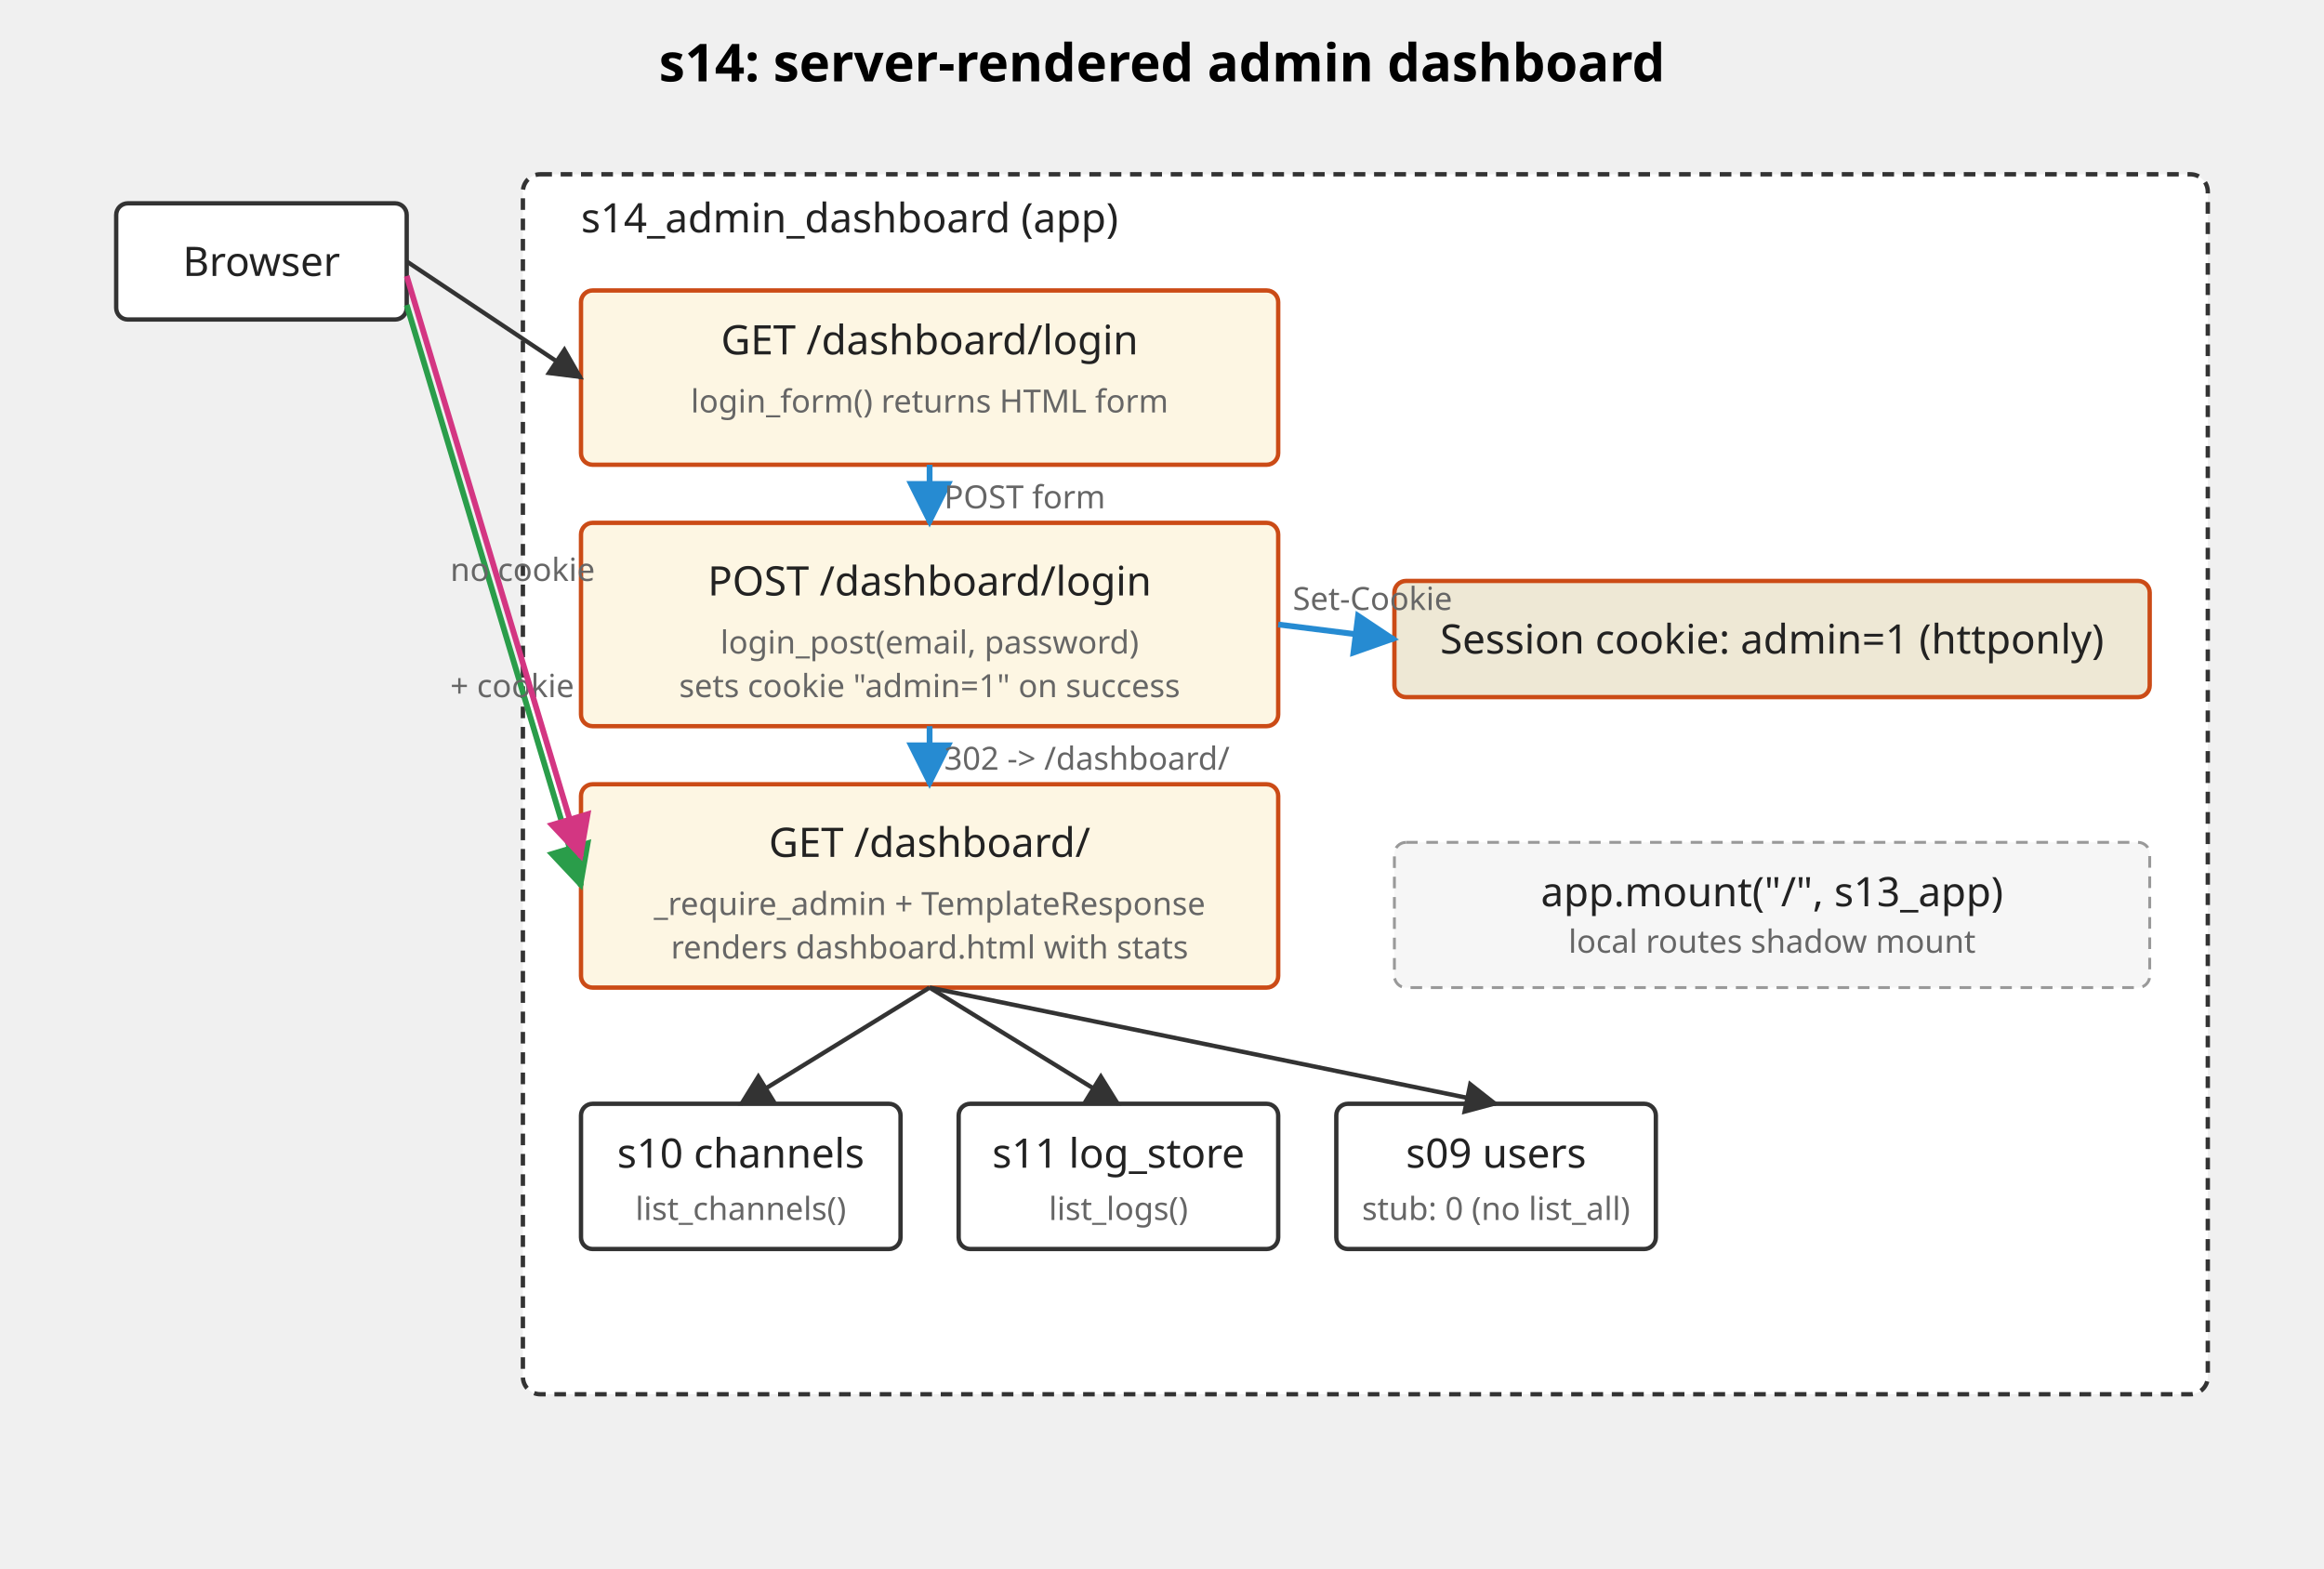
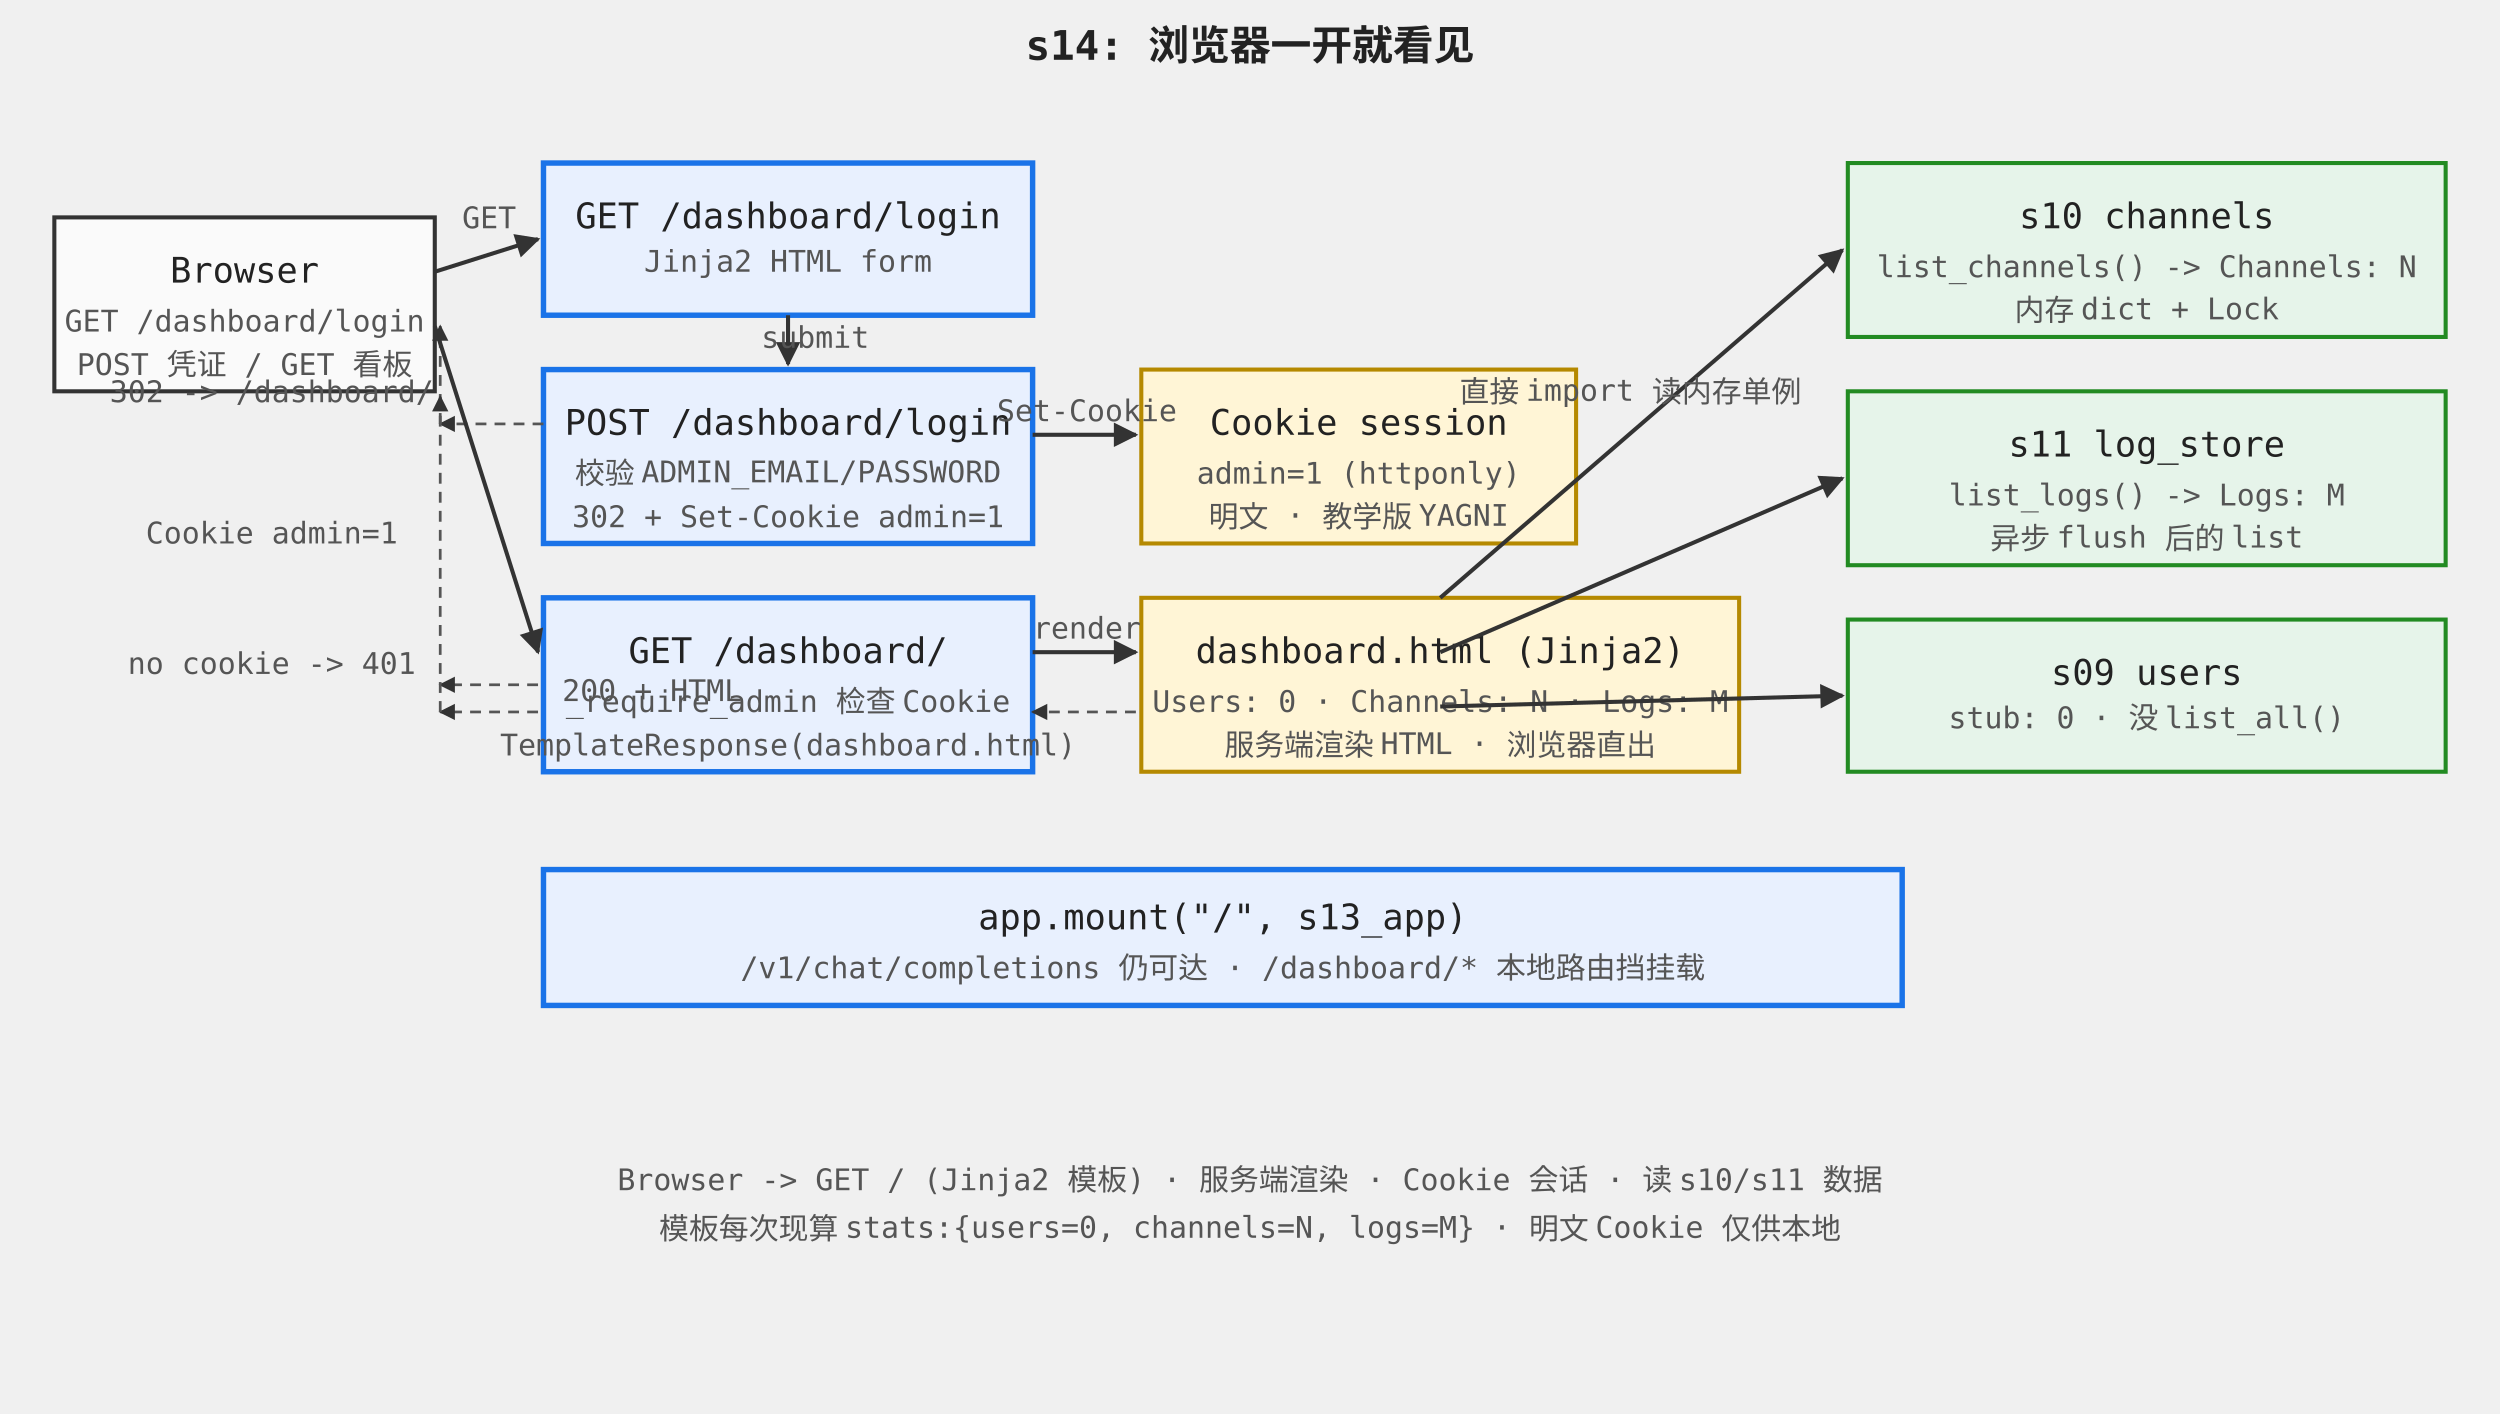
- <svg xmlns="http://www.w3.org/2000/svg" viewBox="0 0 800 540" font-family="sans-serif">
+ <svg xmlns="http://www.w3.org/2000/svg" viewBox="0 0 920 520" font-family="monospace">
+   <style>
+     .client     { fill: #fafafa; stroke: #333;    stroke-width: 1.5; }
+     .gateway    { fill: #e8f0fe; stroke: #1a73e8; stroke-width: 2;   }
+     .middleware { fill: #fff5d6; stroke: #b58900; stroke-width: 1.5; }
+     .storage    { fill: #e6f4ea; stroke: #228b22; stroke-width: 1.5; }
+     .upstream   { fill: #fce8e6; stroke: #c5221f; stroke-width: 1.5; }
+     .title      { font-size: 15px; font-weight: bold; fill: #222; }
+     .label      { font-size: 13px; fill: #222; }
+     .small      { font-size: 11px; fill: #555; }
+     .arrow      { stroke: #333; stroke-width: 1.5; fill: none; marker-end: url(#arrow); }
+     .arrowR     { stroke: #555; stroke-width: 1;   fill: none; marker-end: url(#arrow); stroke-dasharray: 4 3; }
+   </style>
  <defs>
-     <style>
-       .box { fill: #ffffff; stroke: #333; stroke-width: 1.5; }
-       .accent { fill: #fdf6e3; stroke: #cb4b16; stroke-width: 1.5; }
-       .cookie { fill: #eee8d5; stroke: #cb4b16; stroke-width: 1.5; }
-       .mounted { fill: #f6f6f6; stroke: #999; stroke-width: 1; stroke-dasharray: 4 3; }
-       .label { font-size: 14px; fill: #222; }
-       .sub { font-size: 11px; fill: #666; }
-       .arrow { stroke: #333; stroke-width: 1.5; fill: none; marker-end: url(#a); }
-       .redir { stroke: #268bd2; stroke-width: 2; fill: none; marker-end: url(#ar); }
-       .auth { stroke: #2a9d4a; stroke-width: 2; fill: none; marker-end: url(#ao); }
-       .deny { stroke: #d33682; stroke-width: 2; fill: none; marker-end: url(#ad); }
-     </style>
-     <marker id="a" viewBox="0 0 10 10" refX="9" refY="5" markerWidth="8" markerHeight="8" orient="auto-start-reverse">
+     <marker id="arrow" viewBox="0 0 10 10" refX="9" refY="5" markerWidth="6" markerHeight="6" orient="auto">
      <path d="M0,0 L10,5 L0,10 z" fill="#333" />
    </marker>
-     <marker id="ar" viewBox="0 0 10 10" refX="9" refY="5" markerWidth="8" markerHeight="8" orient="auto-start-reverse">
-       <path d="M0,0 L10,5 L0,10 z" fill="#268bd2" />
-     </marker>
-     <marker id="ao" viewBox="0 0 10 10" refX="9" refY="5" markerWidth="8" markerHeight="8" orient="auto-start-reverse">
-       <path d="M0,0 L10,5 L0,10 z" fill="#2a9d4a" />
-     </marker>
-     <marker id="ad" viewBox="0 0 10 10" refX="9" refY="5" markerWidth="8" markerHeight="8" orient="auto-start-reverse">
-       <path d="M0,0 L10,5 L0,10 z" fill="#d33682" />
-     </marker>
  </defs>
-   <text x="400" y="28" text-anchor="middle" font-size="18" font-weight="bold">s14: server-rendered admin dashboard</text>
-   <rect class="box" x="40" y="70" width="100" height="40" rx="4" />
-   <text class="label" x="90" y="95" text-anchor="middle">Browser</text>
-   <rect class="box" x="180" y="60" width="580" height="420" rx="6" stroke-dasharray="4 3" />
-   <text class="label" x="200" y="80">s14_admin_dashboard (app)</text>
-   <rect class="accent" x="200" y="100" width="240" height="60" rx="4" />
-   <text class="label" x="320" y="122" text-anchor="middle">GET /dashboard/login</text>
-   <text class="sub" x="320" y="142" text-anchor="middle">login_form() returns HTML form</text>
-   <rect class="accent" x="200" y="180" width="240" height="70" rx="4" />
-   <text class="label" x="320" y="205" text-anchor="middle">POST /dashboard/login</text>
-   <text class="sub" x="320" y="225" text-anchor="middle">login_post(email, password)</text>
-   <text class="sub" x="320" y="240" text-anchor="middle">sets cookie "admin=1" on success</text>
-   <rect class="accent" x="200" y="270" width="240" height="70" rx="4" />
-   <text class="label" x="320" y="295" text-anchor="middle">GET /dashboard/</text>
-   <text class="sub" x="320" y="315" text-anchor="middle">_require_admin + TemplateResponse</text>
-   <text class="sub" x="320" y="330" text-anchor="middle">renders dashboard.html with stats</text>
-   <rect class="cookie" x="480" y="200" width="260" height="40" rx="4" />
-   <text class="label" x="610" y="225" text-anchor="middle">Session cookie: admin=1 (httponly)</text>
-   <rect class="mounted" x="480" y="290" width="260" height="50" rx="4" />
-   <text class="label" x="610" y="312" text-anchor="middle">app.mount("/", s13_app)</text>
-   <text class="sub" x="610" y="328" text-anchor="middle">local routes shadow mount</text>
-   <rect class="box" x="200" y="380" width="110" height="50" rx="4" />
-   <text class="label" x="255" y="402" text-anchor="middle">s10 channels</text>
-   <text class="sub" x="255" y="420" text-anchor="middle">list_channels()</text>
-   <rect class="box" x="330" y="380" width="110" height="50" rx="4" />
-   <text class="label" x="385" y="402" text-anchor="middle">s11 log_store</text>
-   <text class="sub" x="385" y="420" text-anchor="middle">list_logs()</text>
-   <rect class="box" x="460" y="380" width="110" height="50" rx="4" />
-   <text class="label" x="515" y="402" text-anchor="middle">s09 users</text>
-   <text class="sub" x="515" y="420" text-anchor="middle">stub: 0 (no list_all)</text>
-   <line class="arrow" x1="140" y1="90" x2="200" y2="130" />
-   <line class="redir" x1="320" y1="160" x2="320" y2="180" />
-   <text class="sub" x="325" y="175">POST form</text>
-   <line class="redir" x1="440" y1="215" x2="480" y2="220" />
-   <text class="sub" x="445" y="210">Set-Cookie</text>
-   <line class="redir" x1="320" y1="250" x2="320" y2="270" />
-   <text class="sub" x="325" y="265">302 -&gt; /dashboard/</text>
-   <line class="auth" x1="140" y1="105" x2="200" y2="305" />
-   <text class="sub" x="155" y="240">+ cookie</text>
-   <line class="deny" x1="140" y1="95" x2="200" y2="295" />
-   <text class="sub" x="155" y="200">no cookie</text>
-   <line class="arrow" x1="320" y1="340" x2="255" y2="380" />
-   <line class="arrow" x1="320" y1="340" x2="385" y2="380" />
-   <line class="arrow" x1="320" y1="340" x2="515" y2="380" />
+   <text x="460" y="22" text-anchor="middle" class="title">s14: 浏览器一开就看见</text>
+   <rect class="client" x="20" y="80" width="140" height="64" />
+   <text x="90" y="104" text-anchor="middle" class="label">Browser</text>
+   <text x="90" y="122" text-anchor="middle" class="small">GET /dashboard/login</text>
+   <text x="90" y="138" text-anchor="middle" class="small">POST 凭证 / GET 看板</text>
+   <rect class="gateway" x="200" y="60" width="180" height="56" />
+   <text x="290" y="84" text-anchor="middle" class="label">GET /dashboard/login</text>
+   <text x="290" y="100" text-anchor="middle" class="small">Jinja2 HTML form</text>
+   <rect class="gateway" x="200" y="136" width="180" height="64" />
+   <text x="290" y="160" text-anchor="middle" class="label">POST /dashboard/login</text>
+   <text x="290" y="178" text-anchor="middle" class="small">校验 ADMIN_EMAIL/PASSWORD</text>
+   <text x="290" y="194" text-anchor="middle" class="small">302 + Set-Cookie admin=1</text>
+   <rect class="middleware" x="420" y="136" width="160" height="64" />
+   <text x="500" y="160" text-anchor="middle" class="label">Cookie session</text>
+   <text x="500" y="178" text-anchor="middle" class="small">admin=1 (httponly)</text>
+   <text x="500" y="194" text-anchor="middle" class="small">明文 · 教学版 YAGNI</text>
+   <rect class="gateway" x="200" y="220" width="180" height="64" />
+   <text x="290" y="244" text-anchor="middle" class="label">GET /dashboard/</text>
+   <text x="290" y="262" text-anchor="middle" class="small">_require_admin 检查 Cookie</text>
+   <text x="290" y="278" text-anchor="middle" class="small">TemplateResponse(dashboard.html)</text>
+   <rect class="middleware" x="420" y="220" width="220" height="64" />
+   <text x="530" y="244" text-anchor="middle" class="label">dashboard.html (Jinja2)</text>
+   <text x="530" y="262" text-anchor="middle" class="small">Users: 0 · Channels: N · Logs: M</text>
+   <text x="530" y="278" text-anchor="middle" class="small">服务端渲染 HTML · 浏览器直出</text>
+   <line class="arrow" x1="160" y1="100" x2="198" y2="88" />
+   <text x="180" y="84" text-anchor="middle" class="small">GET</text>
+   <line class="arrow" x1="290" y1="116" x2="290" y2="134" />
+   <text x="300" y="128" text-anchor="middle" class="small">submit</text>
+   <line class="arrow" x1="380" y1="160" x2="418" y2="160" />
+   <text x="400" y="155" text-anchor="middle" class="small">Set-Cookie</text>
+   <line class="arrowR" x1="200" y1="156" x2="162" y2="156" />
+   <line class="arrowR" x1="162" y1="156" x2="162" y2="120" />
+   <text x="100" y="148" text-anchor="middle" class="small">302 -&gt; /dashboard/</text>
+   <line class="arrow" x1="160" y1="120" x2="198" y2="240" />
+   <text x="100" y="200" text-anchor="middle" class="small">Cookie admin=1</text>
+   <line class="arrow" x1="380" y1="240" x2="418" y2="240" />
+   <text x="400" y="235" text-anchor="middle" class="small">render</text>
+   <line class="arrowR" x1="198" y1="252" x2="162" y2="252" stroke="#c5221f" />
+   <text x="100" y="248" text-anchor="middle" class="small" fill="#c5221f">no cookie -&gt; 401</text>
+   <rect class="storage" x="680" y="60" width="220" height="64" />
+   <text x="790" y="84" text-anchor="middle" class="label">s10 channels</text>
+   <text x="790" y="102" text-anchor="middle" class="small">list_channels() -&gt; Channels: N</text>
+   <text x="790" y="118" text-anchor="middle" class="small">内存 dict + Lock</text>
+   <rect class="storage" x="680" y="144" width="220" height="64" />
+   <text x="790" y="168" text-anchor="middle" class="label">s11 log_store</text>
+   <text x="790" y="186" text-anchor="middle" class="small">list_logs() -&gt; Logs: M</text>
+   <text x="790" y="202" text-anchor="middle" class="small">异步 flush 后的 list</text>
+   <rect class="storage" x="680" y="228" width="220" height="56" />
+   <text x="790" y="252" text-anchor="middle" class="label">s09 users</text>
+   <text x="790" y="268" text-anchor="middle" class="small">stub: 0 · 没 list_all()</text>
+   <line class="arrow" x1="530" y1="220" x2="678" y2="92" />
+   <text x="600" y="148" text-anchor="middle" class="small" fill="#228b22">直接 import 读内存单例</text>
+   <line class="arrow" x1="530" y1="240" x2="678" y2="176" />
+   <line class="arrow" x1="530" y1="260" x2="678" y2="256" />
+   <rect class="gateway" x="200" y="320" width="500" height="50" />
+   <text x="450" y="342" text-anchor="middle" class="label">app.mount("/", s13_app)</text>
+   <text x="450" y="360" text-anchor="middle" class="small">/v1/chat/completions 仍可达 · /dashboard/* 本地路由挡挂载</text>
+   <line class="arrowR" x1="418" y1="262" x2="380" y2="262" stroke="#228b22" />
+   <line class="arrowR" x1="198" y1="262" x2="162" y2="262" stroke="#228b22" />
+   <line class="arrowR" x1="162" y1="262" x2="162" y2="146" stroke="#228b22" />
+   <text x="240" y="258" text-anchor="middle" class="small" fill="#228b22">200 + HTML</text>
+   <text x="460" y="438" text-anchor="middle" class="small">Browser -&gt; GET / (Jinja2 模板) · 服务端渲染 · Cookie 会话 · 读 s10/s11 数据</text>
+   <text x="460" y="456" text-anchor="middle" class="small">模板每次现算 stats:{users=0, channels=N, logs=M} · 明文 Cookie 仅供本地</text>
</svg>
